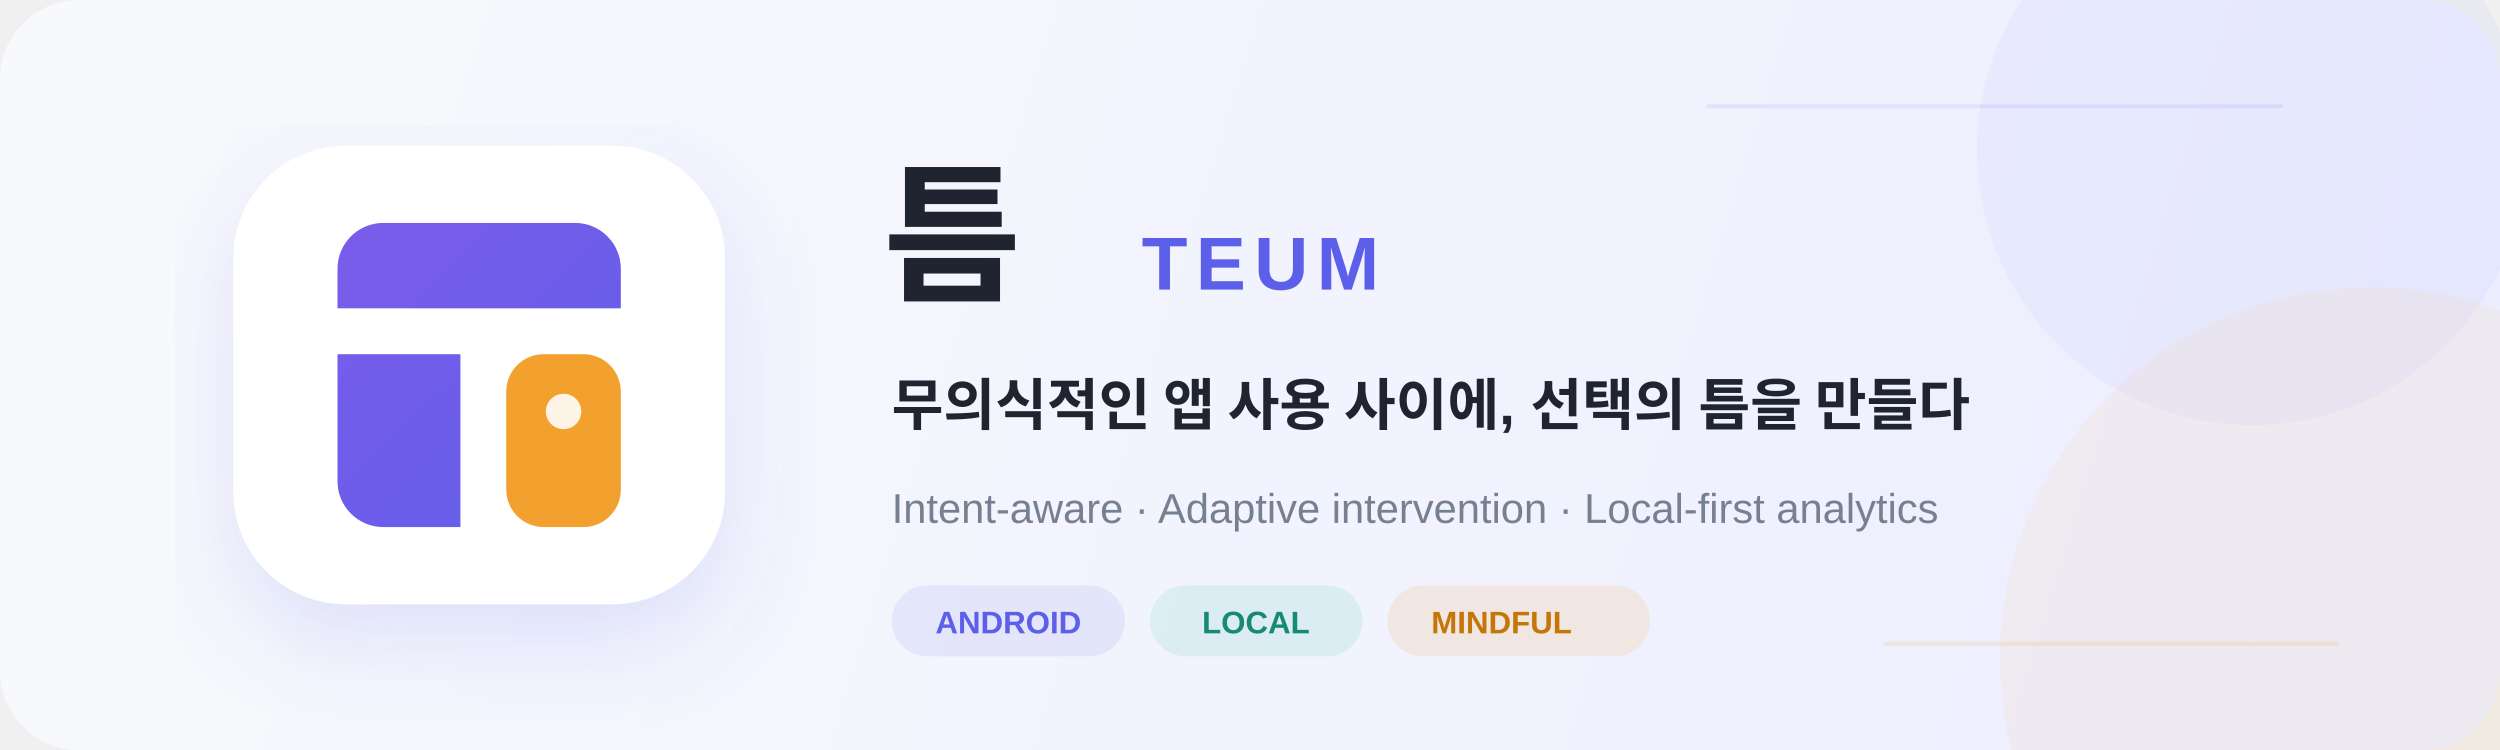
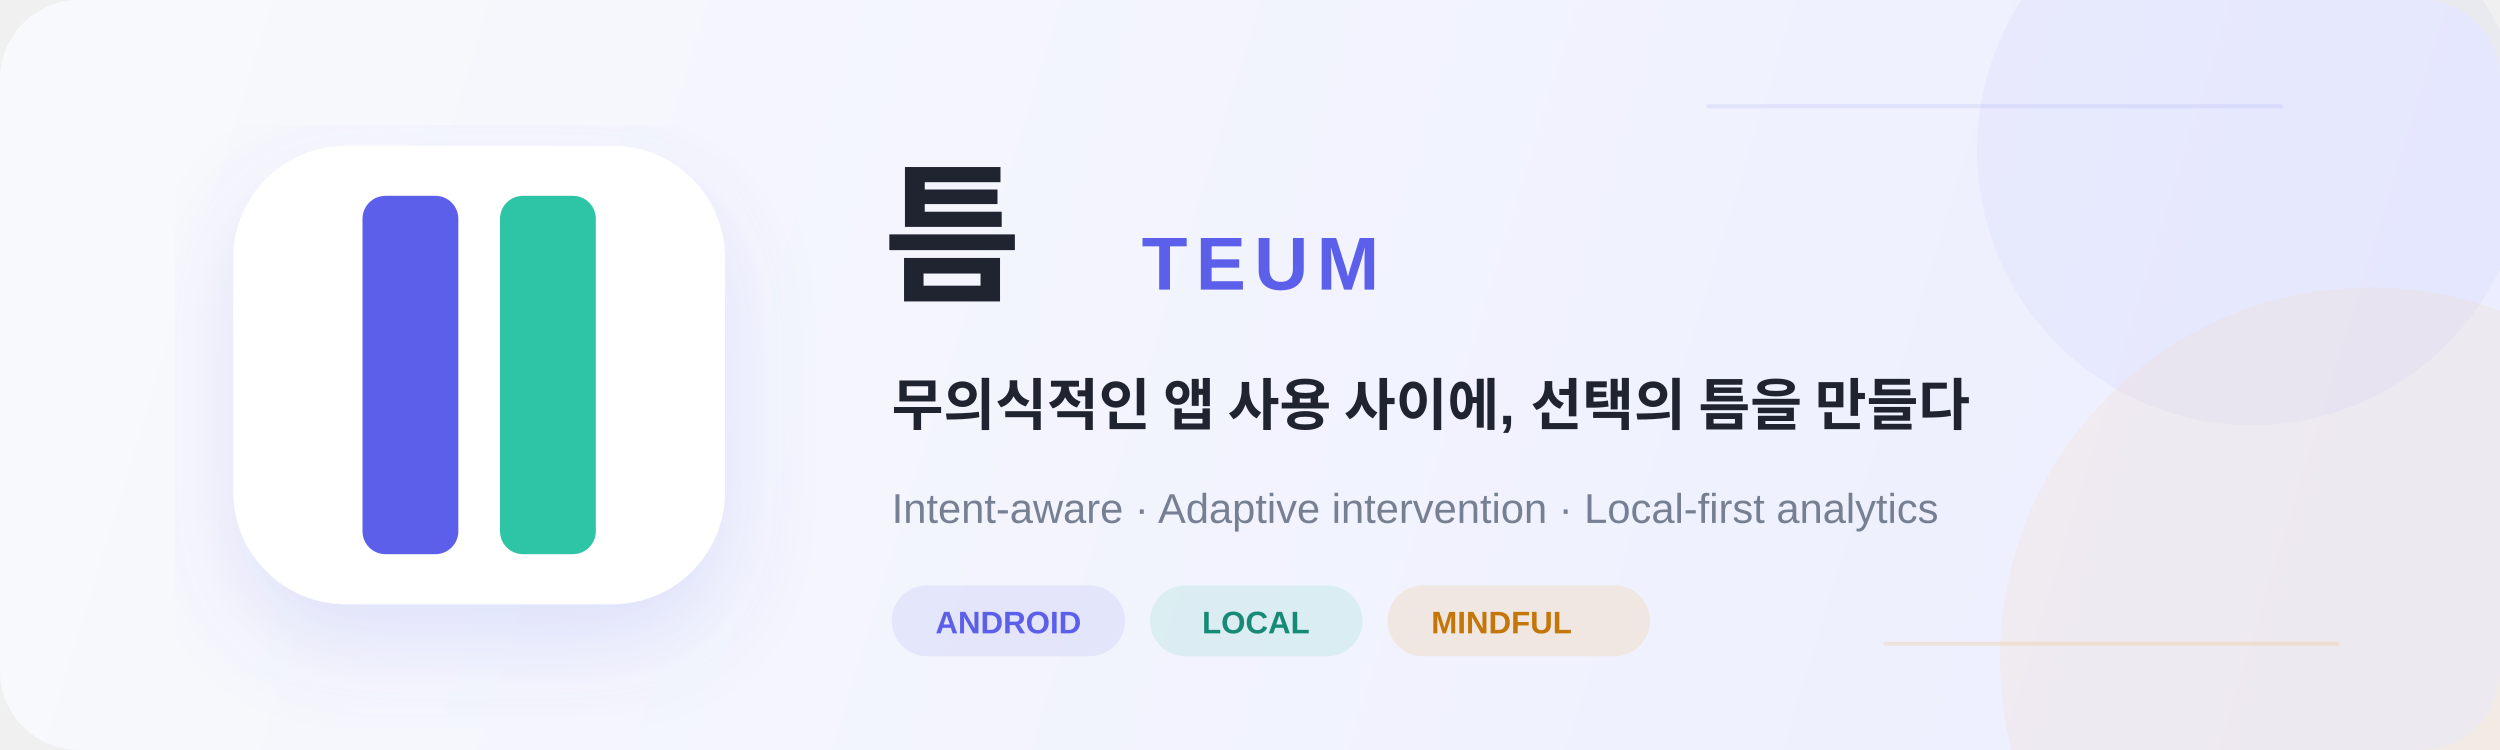
<svg xmlns="http://www.w3.org/2000/svg" width="1200" height="360" viewBox="0 0 1200 360" fill="none">
  <defs>
    <linearGradient id="background" x1="70" y1="28" x2="1120" y2="350" gradientUnits="userSpaceOnUse">
      <stop stop-color="#F8F9FC" />
      <stop offset="1" stop-color="#ECEEFF" />
    </linearGradient>
    <linearGradient id="mark" x1="138" y1="86" x2="326" y2="278" gradientUnits="userSpaceOnUse">
      <stop stop-color="#7F5BEA" />
      <stop offset="1" stop-color="#5B5FEA" />
    </linearGradient>
    <filter id="shadow" x="84" y="42" width="308" height="308" filterUnits="userSpaceOnUse" color-interpolation-filters="sRGB">
      <feDropShadow dx="0" dy="18" stdDeviation="22" flood-color="#5B5FEA" flood-opacity="0.16" />
    </filter>
  </defs>
  <rect width="1200" height="360" rx="38" fill="url(#background)" />
  <circle cx="1081" cy="72" r="132" fill="#5B5FEA" fill-opacity="0.05" />
  <circle cx="1138" cy="316" r="178" fill="#F2A02D" fill-opacity="0.07" />
  <path d="M820 51H1095" stroke="#5B5FEA" stroke-opacity="0.10" stroke-width="2" stroke-linecap="round" />
  <path d="M905 309H1122" stroke="#F2A02D" stroke-opacity="0.16" stroke-width="2" stroke-linecap="round" />
  <g filter="url(#shadow)">
    <rect x="112" y="70" width="236" height="220" rx="54" fill="white" />
-     <path d="M162 129C162 116.85 171.85 107 184 107H276C288.15 107 298 116.85 298 129V148H162V129Z" fill="url(#mark)" />
-     <path d="M162 170H221V253H184C171.85 253 162 243.15 162 231V170Z" fill="url(#mark)" />
-     <rect x="243" y="170" width="55" height="83" rx="18" fill="#F2A02D" />
-     <circle cx="270.5" cy="197.5" r="8.5" fill="white" fill-opacity="0.88" />
+     <rect x="174" y="94" width="46" height="172" rx="11" fill="#5B5FEA" />
+     <rect x="240" y="94" width="46" height="172" rx="11" fill="#2EC4A6" />
  </g>
  <text x="424" y="139" fill="#1F2430" font-family="Arial, Pretendard, sans-serif" font-size="72" font-weight="800" letter-spacing="-2">틈</text>
  <text x="548" y="139" fill="#5B5FEA" font-family="Arial, sans-serif" font-size="36" font-weight="700" letter-spacing="4">TEUM</text>
  <text x="428" y="204" fill="#1F2430" font-family="Arial, Pretendard, sans-serif" font-size="27" font-weight="700">무의식적인 앱 사용 사이에, 선택의 틈을 만들다</text>
  <text x="428" y="251" fill="#778092" font-family="Arial, Pretendard, sans-serif" font-size="20" font-weight="500">Intent-aware · Adaptive intervention · Local-first analytics</text>
  <rect x="428" y="281" width="112" height="34" rx="17" fill="#5B5FEA" fill-opacity="0.10" />
  <text x="449" y="304" fill="#5B5FEA" font-family="Arial, sans-serif" font-size="15" font-weight="700">ANDROID</text>
  <rect x="552" y="281" width="102" height="34" rx="17" fill="#2EC4A6" fill-opacity="0.12" />
  <text x="577" y="304" fill="#168A75" font-family="Arial, sans-serif" font-size="15" font-weight="700">LOCAL</text>
  <rect x="666" y="281" width="126" height="34" rx="17" fill="#F2A02D" fill-opacity="0.13" />
  <text x="687" y="304" fill="#C47608" font-family="Arial, sans-serif" font-size="15" font-weight="700">MINDFUL</text>
</svg>
